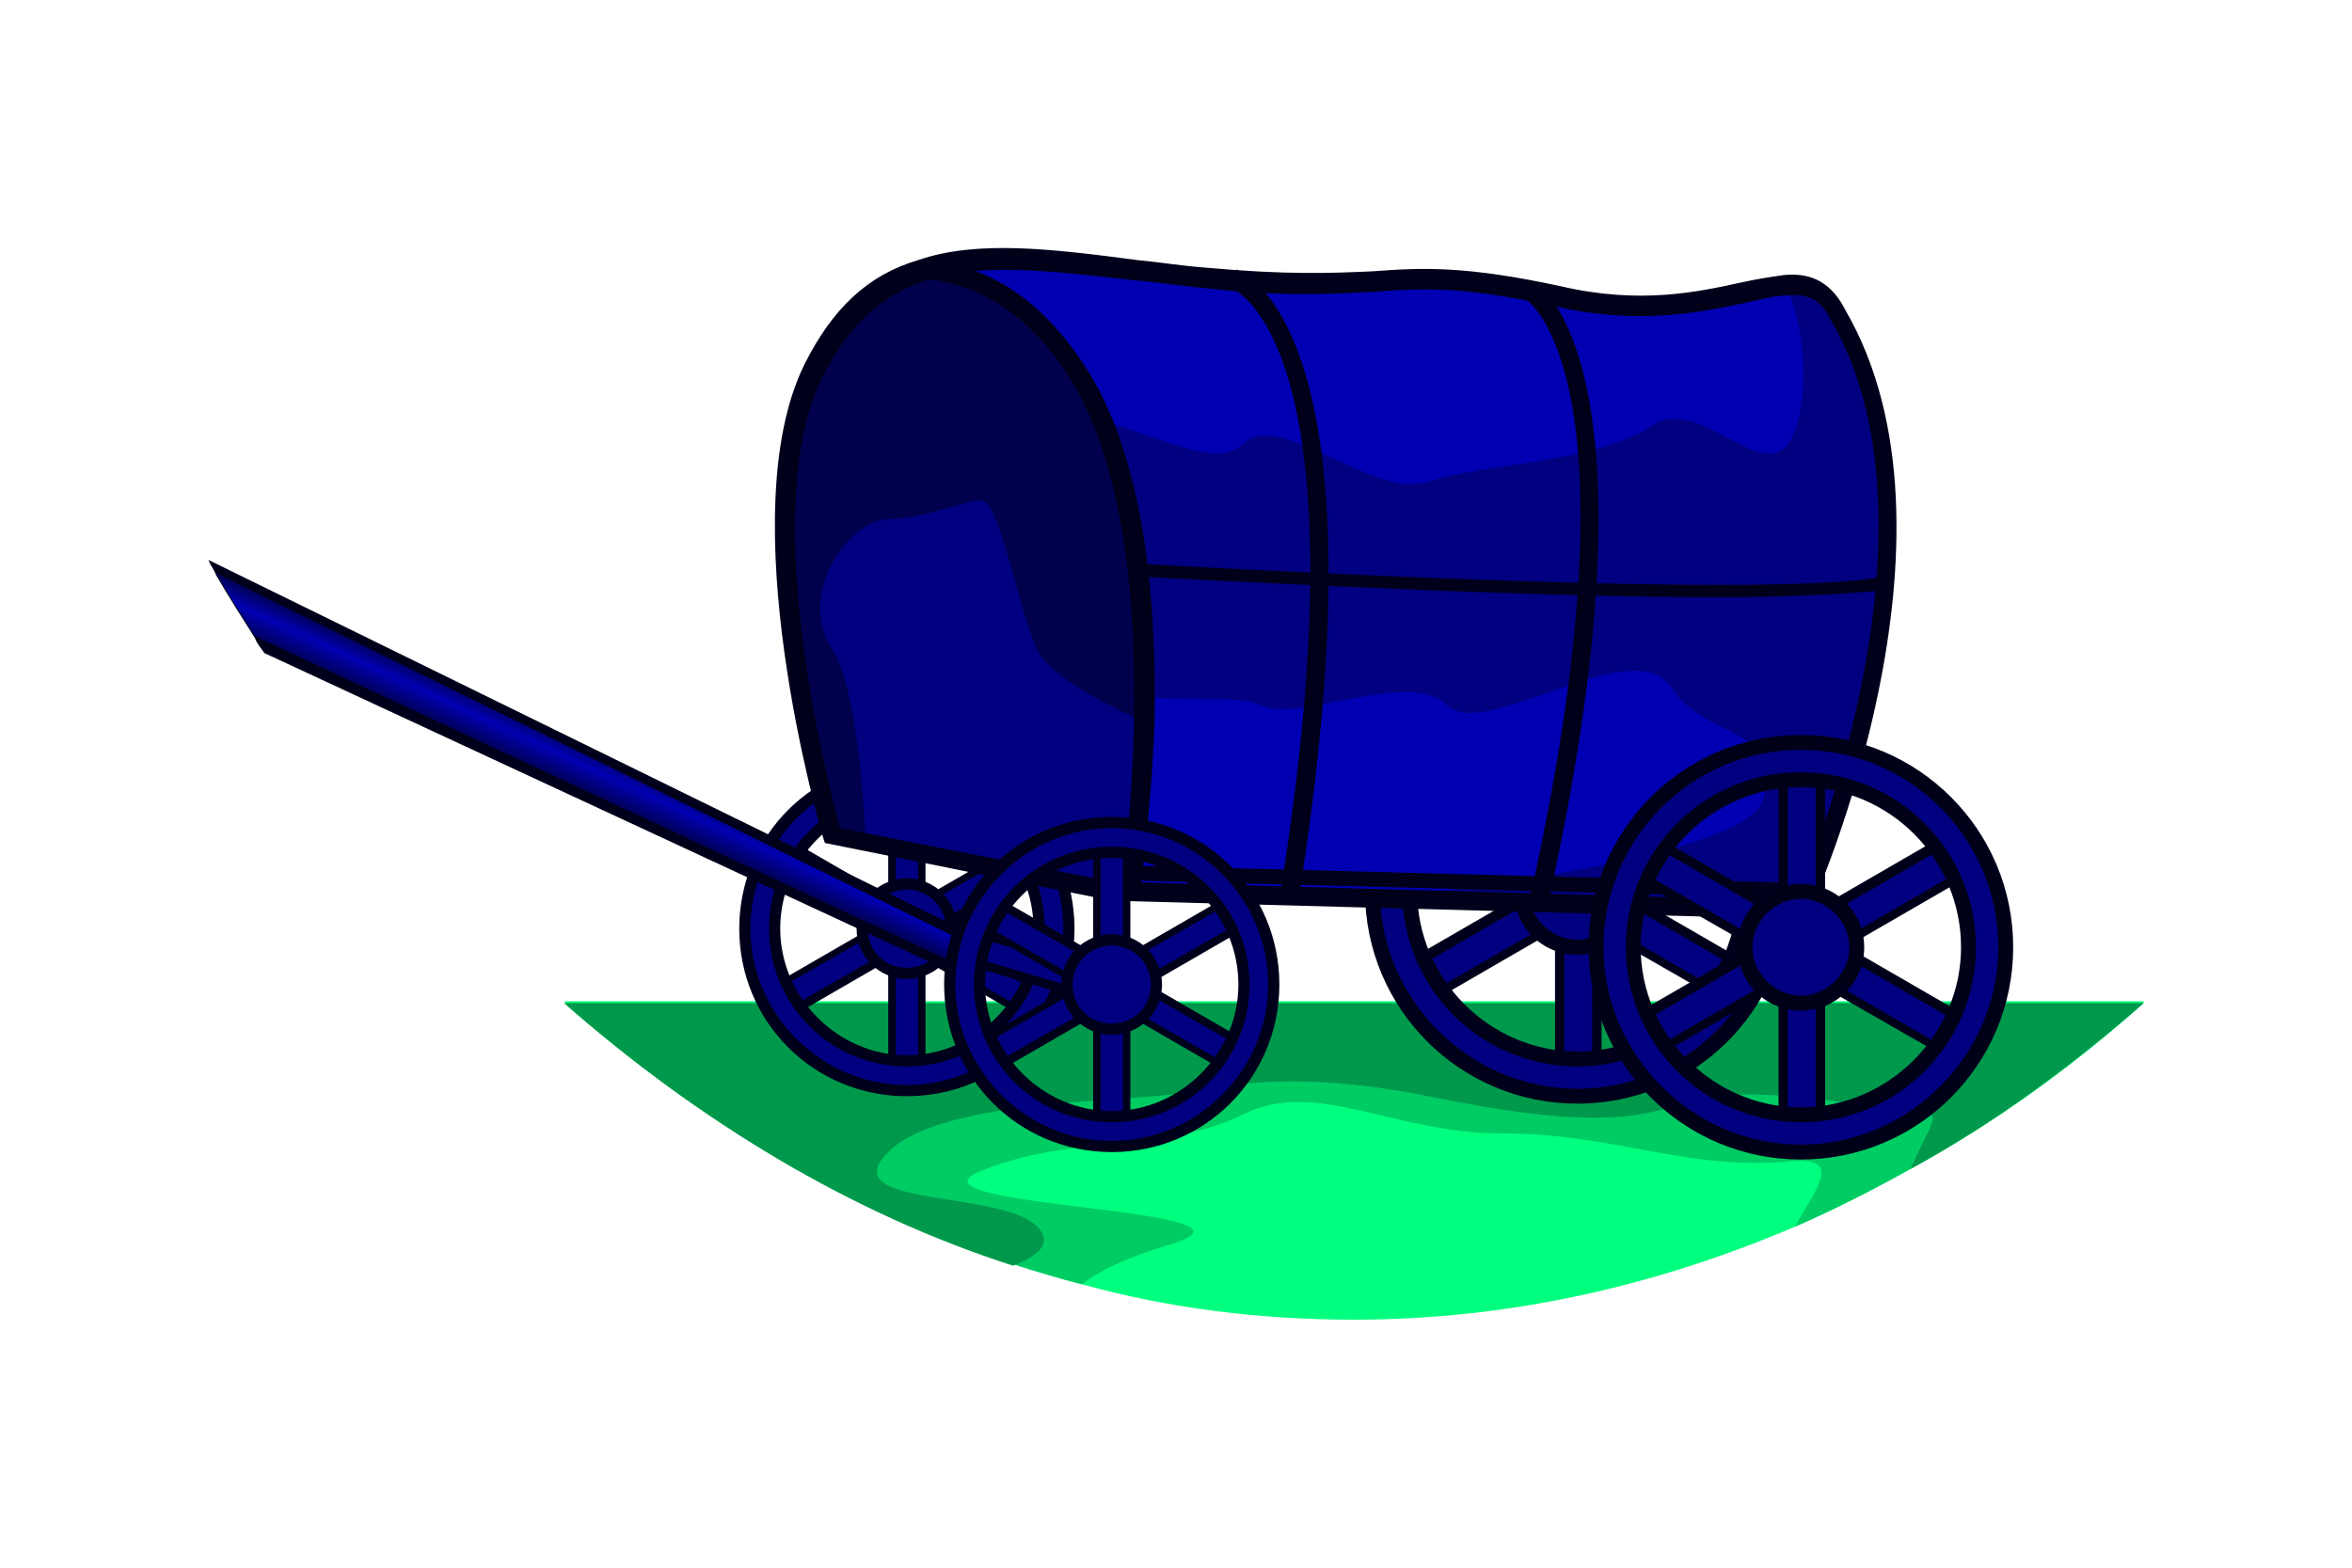
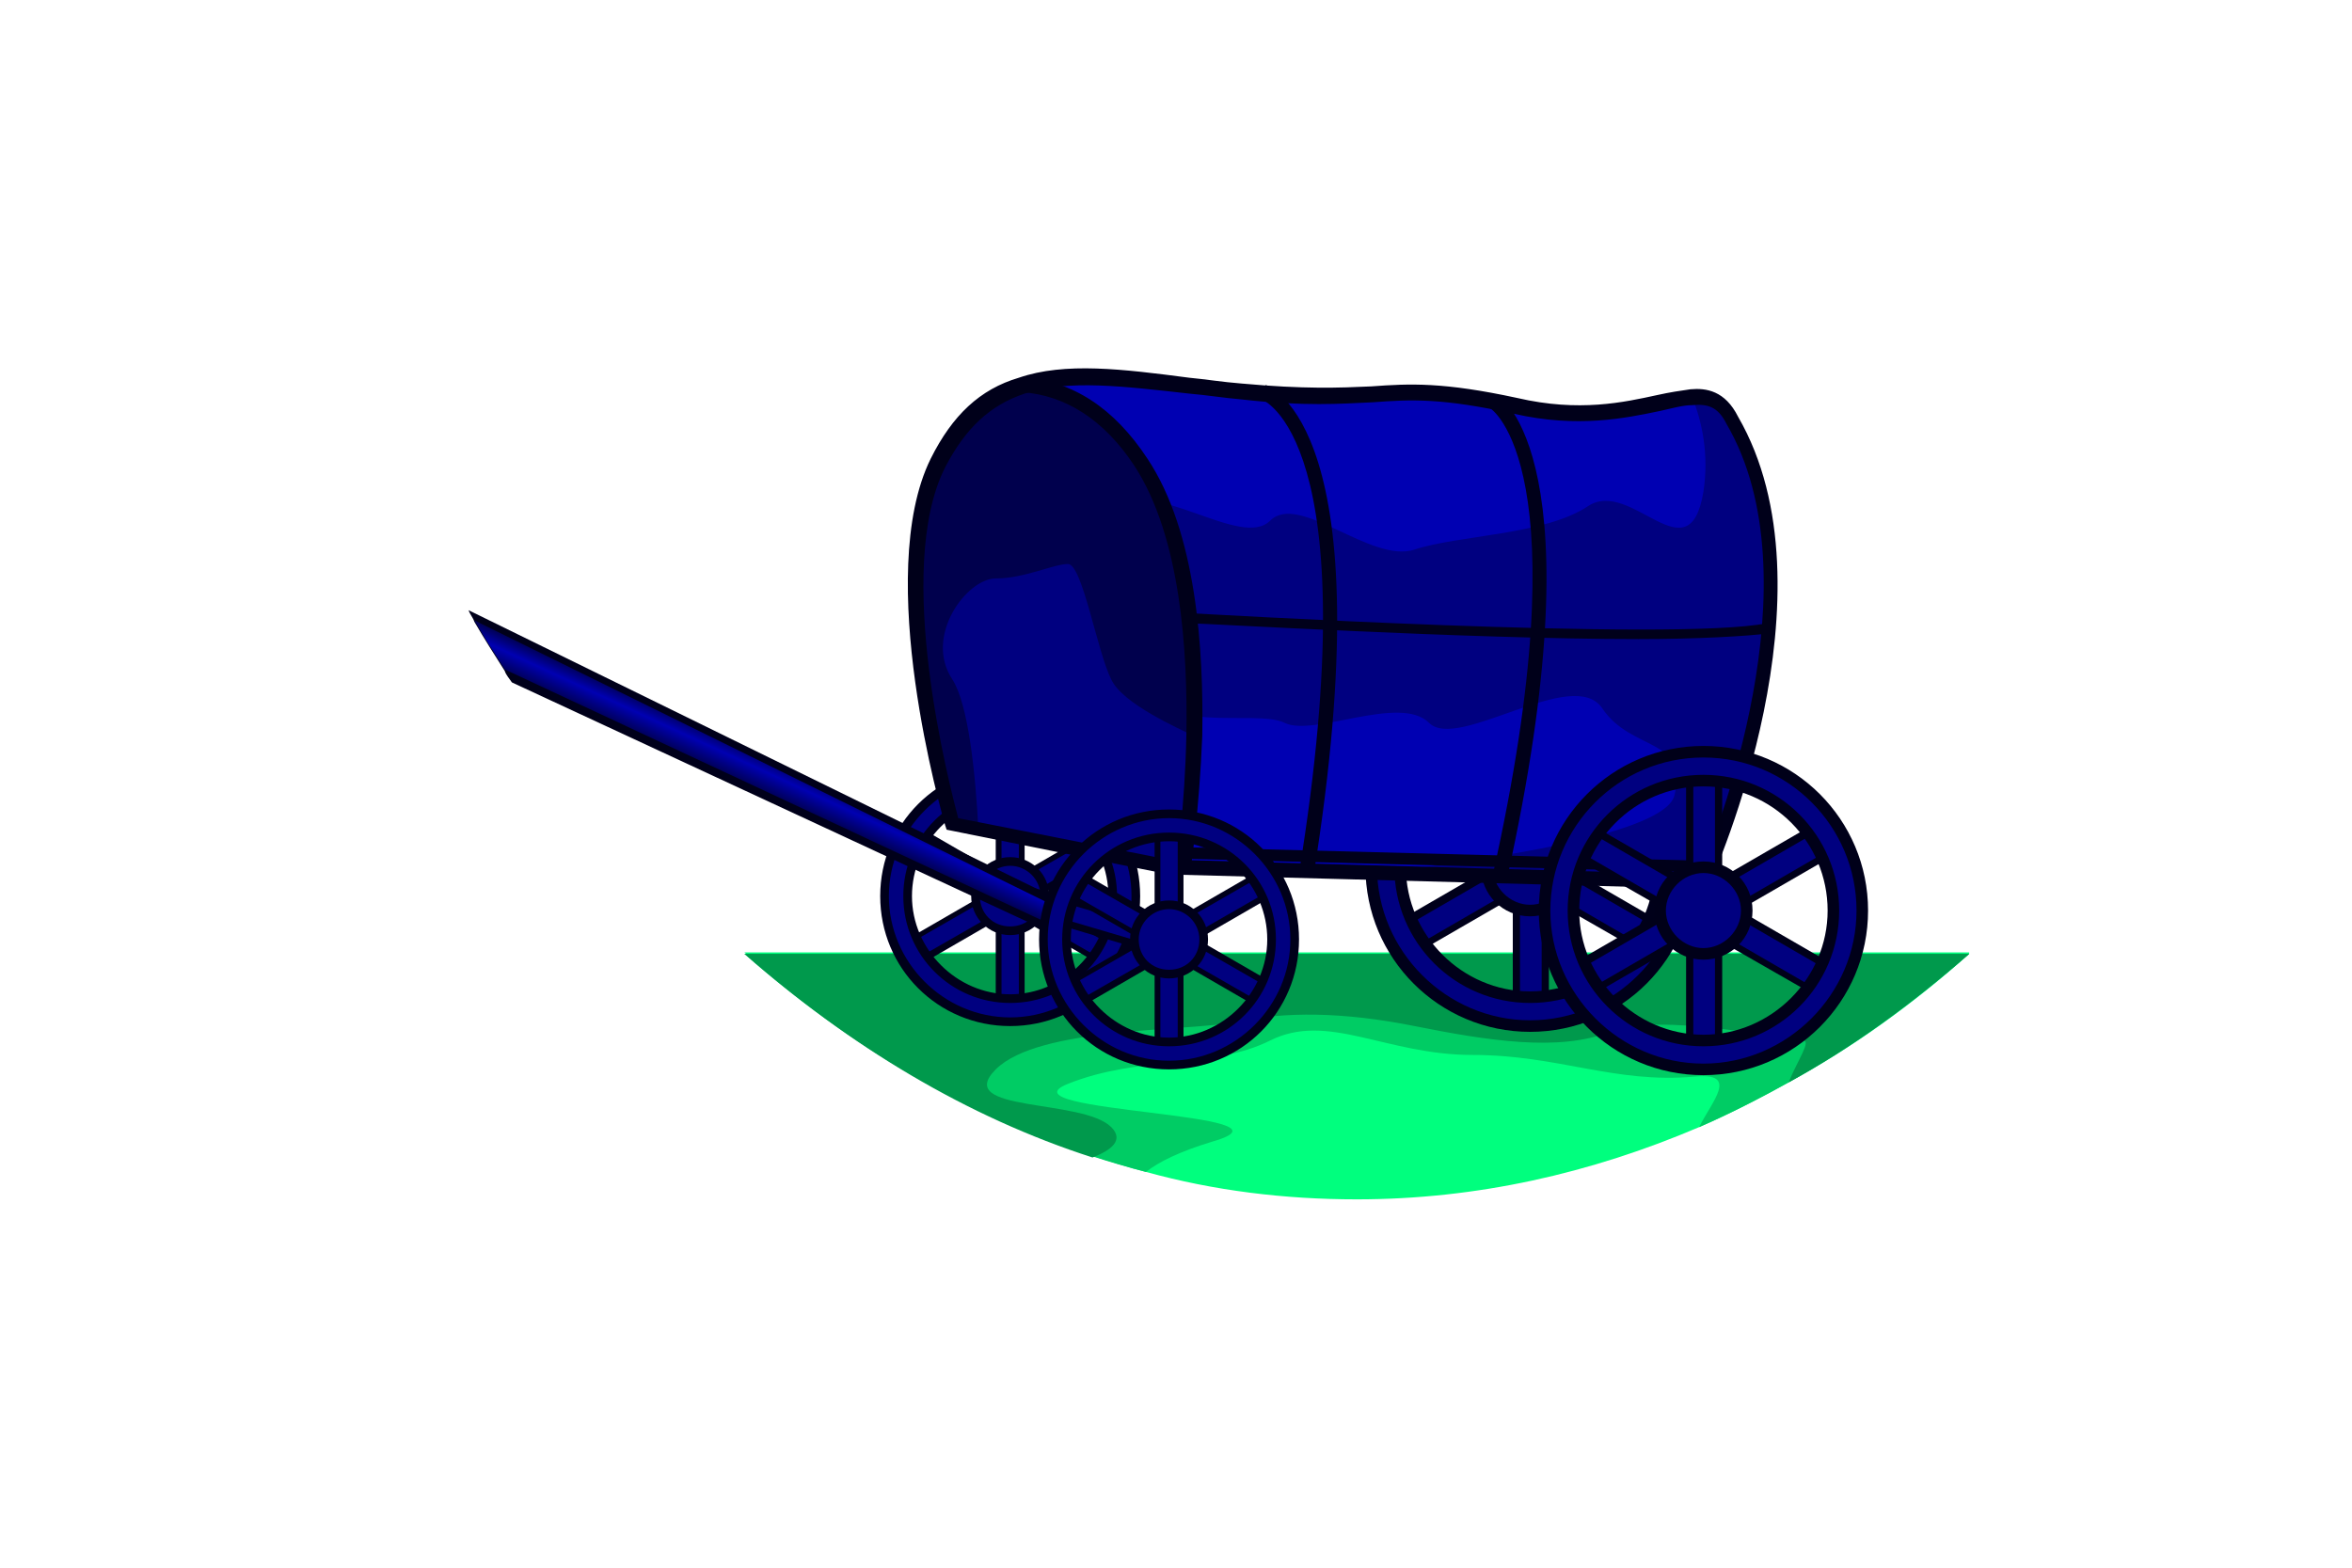
- <svg xmlns="http://www.w3.org/2000/svg" xmlns:xlink="http://www.w3.org/1999/xlink" width="768mm" height="512mm" viewBox="0 0 768 512" version="1.1" id="SVGRoot">
+ <svg xmlns="http://www.w3.org/2000/svg" xmlns:xlink="http://www.w3.org/1999/xlink" width="768" height="512" viewBox="0 0 203.2 135.467" version="1.1" id="SVGRoot">
  <defs id="defs10953">
    <linearGradient id="linearGradient16764">
      <stop style="stop-color:#00004d;stop-opacity:1;" offset="0" id="stop16760" />
      <stop style="stop-color:#0000b2;stop-opacity:1;" offset="0.44" id="stop16768" />
      <stop style="stop-color:#00004d;stop-opacity:1;" offset="1" id="stop16762" />
    </linearGradient>
    <linearGradient xlink:href="#linearGradient16764" id="linearGradient16766" x1="158.022" y1="313.364" x2="156.954" y2="315.67" gradientUnits="userSpaceOnUse" />
  </defs>
-   <g id="g16278" transform="matrix(6.08159,0,0,6.08159,-804.6467,-1679.312)">
+   <g id="g16278" transform="matrix(1.24776,0,0,1.24776,-138.5705,-329.3347)">
    <path class="st15" d="m 247.4,330 c -3.9,3.5 -8.1,6.5 -12.5,8.9 -2,1.1 -4.1,2.2 -6.2,3.1 -7.5,3.2 -15.4,5 -23.7,5 -5,0 -9.9,-0.6 -14.6,-1.9 -1.2,-0.3 -2.4,-0.7 -3.7,-1.1 -8.7,-2.8 -16.8,-7.7 -24.1,-14.1 h 84.8 z" id="path10395" style="display:inline;fill:#00ff7e;fill-opacity:1" />
    <path class="st20" d="m 228.7,342 c 0.9,-1.8 2.8,-3.8 -0.3,-3.5 -5.6,0.5 -9.4,-1.5 -15.4,-1.5 -6,0 -10,-3 -14,-1 -4,2 -9,1 -14,3 -5,2 17,2 10,4 -2.3,0.7 -3.7,1.4 -4.6,2.1 -10.1,-2.6 -19.5,-7.8 -27.8,-15.1 h 84.8 c -5.8,5.1 -12.1,9.1 -18.7,12 z" id="path10397" style="fill:#00cc64;fill-opacity:1" />
    <path class="st21" d="m 234.9,338.9 c 0.6,-1.5 1.6,-2.9 1,-2.9 -1.1,0 -9.9,-2 -13.4,-0.6 -3.5,1.4 -8.5,0.6 -13.5,-0.4 -5,-1 -9,-1 -12.3,-0.3 -3.3,0.7 -13.7,0.3 -16.7,3.3 -3,3 6,2 8,4 0.9,0.9 0,1.6 -1.3,2.1 -8.7,-2.8 -16.8,-7.7 -24.1,-14.1 h 84.8 c -4,3.5 -8.1,6.5 -12.5,8.9 z" id="path10399" style="fill:#00994c;fill-opacity:1" />
  </g>
-   <g id="g10889" transform="matrix(6.08159,0,0,6.08159,-804.6467,-1679.312)" style="display:inline">
+   <g id="g10889" transform="matrix(1.24776,0,0,1.24776,-138.5705,-329.3347)" style="display:inline">
    <g id="g10431">
      <rect x="216" y="314" class="st22" width="2" height="20" id="rect10401" style="fill:#000080;fill-opacity:1" />
      <rect x="216" y="314" transform="matrix(0.5,-0.866,0.866,0.5,-172.0854,349.9023)" class="st22" width="2" height="20" id="rect10403" style="fill:#000080;fill-opacity:1" />
      <rect x="207" y="323" transform="matrix(0.866,-0.5,0.5,0.866,-132.9252,151.908)" class="st22" width="20" height="2" id="rect10405" style="fill:#000080;fill-opacity:1" />
      <g id="g10413">
-         <path class="st4" d="m 218.3,334.3 h -2.5 v -20.5 h 2.5 z m -2,-0.5 h 1.5 v -19.5 h -1.5 z" id="path10407" style="display:inline;fill:#00001a;fill-opacity:1" transform="translate(6.851279e-7)" />
+         <path class="st4" d="m 218.3,334.3 h -2.5 v -20.5 h 2.5 z m -2,-0.5 h 1.5 v -19.5 h -1.5 z" id="path10407" style="display:inline;fill:#00001a;fill-opacity:1" />
        <path class="st4" d="m 225.3,330.2 -17.8,-10.2 1.3,-2.2 17.8,10.3 z m -17.1,-10.4 16.9,9.8 0.8,-1.3 -16.9,-9.8 z" id="path10411" style="fill:#00001a;fill-opacity:1" />
-         <path class="st4" d="m 208.7,330.2 -1.3,-2.2 17.8,-10.3 1.3,2.2 z m -0.5,-2 0.8,1.3 16.9,-9.8 -0.8,-1.3 z" id="path10415" style="display:inline;fill:#00001a;fill-opacity:1" transform="translate(6.851279e-7)" />
+         <path class="st4" d="m 208.7,330.2 -1.3,-2.2 17.8,-10.3 1.3,2.2 z m -0.5,-2 0.8,1.3 16.9,-9.8 -0.8,-1.3 z" id="path10415" style="display:inline;fill:#00001a;fill-opacity:1" />
      </g>
      <circle class="st22" cx="217" cy="324" r="3" id="circle10419" style="fill:#000080;fill-opacity:1" />
      <path class="st22" d="m 217,313 c -6.1,0 -11,4.9 -11,11 0,6.1 4.9,11 11,11 6.1,0 11,-4.9 11,-11 0,-6.1 -4.9,-11 -11,-11 z m 0,20 c -5,0 -9,-4 -9,-9 0,-5 4,-9 9,-9 5,0 9,4 9,9 0,5 -4,9 -9,9 z" id="path10421" style="display:inline;fill:#000080;fill-opacity:1" />
      <g id="g10429">
-         <path class="st4" d="m 217,327.4 c -1.9,0 -3.4,-1.5 -3.4,-3.4 0,-1.9 1.5,-3.4 3.4,-3.4 1.9,0 3.4,1.5 3.4,3.4 0,1.9 -1.5,3.4 -3.4,3.4 z m 0,-6 c -1.4,0 -2.6,1.2 -2.6,2.6 0,1.4 1.2,2.6 2.6,2.6 1.4,0 2.6,-1.2 2.6,-2.6 0,-1.4 -1.2,-2.6 -2.6,-2.6 z" id="path10423" style="display:inline;fill:#00001a;fill-opacity:1" transform="translate(6.851279e-7)" />
+         <path class="st4" d="m 217,327.4 c -1.9,0 -3.4,-1.5 -3.4,-3.4 0,-1.9 1.5,-3.4 3.4,-3.4 1.9,0 3.4,1.5 3.4,3.4 0,1.9 -1.5,3.4 -3.4,3.4 z m 0,-6 c -1.4,0 -2.6,1.2 -2.6,2.6 0,1.4 1.2,2.6 2.6,2.6 1.4,0 2.6,-1.2 2.6,-2.6 0,-1.4 -1.2,-2.6 -2.6,-2.6 z" id="path10423" style="display:inline;fill:#00001a;fill-opacity:1" />
        <path class="st4" d="m 217,335.4 c -6.3,0 -11.4,-5.1 -11.4,-11.4 0,-6.3 5.1,-11.4 11.4,-11.4 6.3,0 11.4,5.1 11.4,11.4 0,6.3 -5.1,11.4 -11.4,11.4 z m 0,-22 c -5.9,0 -10.6,4.8 -10.6,10.6 0,5.8 4.8,10.6 10.6,10.6 5.8,0 10.6,-4.8 10.6,-10.6 0,-5.8 -4.7,-10.6 -10.6,-10.6 z m 0,20 c -5.2,0 -9.4,-4.2 -9.4,-9.4 0,-5.2 4.2,-9.4 9.4,-9.4 5.2,0 9.4,4.2 9.4,9.4 0,5.2 -4.2,9.4 -9.4,9.4 z m 0,-18 c -4.8,0 -8.6,3.9 -8.6,8.6 0,4.7 3.9,8.6 8.6,8.6 4.7,0 8.6,-3.9 8.6,-8.6 0,-4.7 -3.8,-8.6 -8.6,-8.6 z" id="path10427" style="fill:#00001a;fill-opacity:1" />
      </g>
    </g>
    <g id="g10463">
      <rect x="180.2" y="318.1" class="st22" width="1.6" height="15.8" id="rect10433" style="fill:#000080;fill-opacity:1" />
      <rect x="180.2" y="318.1" transform="matrix(0.5,-0.866,0.866,0.5,-191.8156,319.7271)" class="st22" width="1.6" height="15.8" id="rect10435" style="fill:#000080;fill-opacity:1" />
      <rect x="173.1" y="325.2" transform="matrix(0.866,-0.5,0.5,0.866,-138.7484,134.1761)" class="st22" width="15.8" height="1.6" id="rect10437" style="fill:#000080;fill-opacity:1" />
      <g id="g16816" style="display:inline">
        <path class="st4" d="m 182,334.1 h -2 v -16.2 h 2 z m -1.6,-0.4 h 1.2 v -15.4 h -1.2 z" id="path10439" style="display:inline;fill:#00001a;fill-opacity:1" />
        <path class="st4" d="m 187.5,330.9 -14,-8.1 1,-1.7 14,8.1 z m -13.5,-8.2 13.4,7.7 0.6,-1 -13.4,-7.7 z" id="path10443" style="display:inline;fill:#00001a;fill-opacity:1" />
-         <path class="st4" d="m 174.5,330.9 -1,-1.7 14,-8.1 1,1.7 z m -0.5,-1.6 0.6,1 13.4,-7.7 -0.6,-1 z" id="path10447" style="display:inline;fill:#00001a;fill-opacity:1" transform="translate(6.851279e-7)" />
+         <path class="st4" d="m 174.5,330.9 -1,-1.7 14,-8.1 1,1.7 z m -0.5,-1.6 0.6,1 13.4,-7.7 -0.6,-1 z" id="path10447" style="display:inline;fill:#00001a;fill-opacity:1" />
      </g>
      <circle class="st22" cx="181" cy="326" r="2.4" id="circle10451" style="fill:#000080;fill-opacity:1" />
-       <path class="st22" d="m 181,317.3 c -4.8,0 -8.7,3.9 -8.7,8.7 0,4.8 3.9,8.7 8.7,8.7 4.8,0 8.7,-3.9 8.7,-8.7 0,-4.8 -3.9,-8.7 -8.7,-8.7 z m 0,15.8 c -3.9,0 -7.1,-3.2 -7.1,-7.1 0,-3.9 3.2,-7.1 7.1,-7.1 3.9,0 7.1,3.2 7.1,7.1 0,3.9 -3.2,7.1 -7.1,7.1 z" id="path10453" style="display:inline;fill:#000080;fill-opacity:1" transform="translate(6.851279e-7)" />
+       <path class="st22" d="m 181,317.3 c -4.8,0 -8.7,3.9 -8.7,8.7 0,4.8 3.9,8.7 8.7,8.7 4.8,0 8.7,-3.9 8.7,-8.7 0,-4.8 -3.9,-8.7 -8.7,-8.7 z m 0,15.8 c -3.9,0 -7.1,-3.2 -7.1,-7.1 0,-3.9 3.2,-7.1 7.1,-7.1 3.9,0 7.1,3.2 7.1,7.1 0,3.9 -3.2,7.1 -7.1,7.1 z" id="path10453" style="display:inline;fill:#000080;fill-opacity:1" />
      <g id="g16812" style="display:inline">
        <path class="st4" d="m 181,328.7 c -1.5,0 -2.7,-1.2 -2.7,-2.7 0,-1.5 1.2,-2.7 2.7,-2.7 1.5,0 2.7,1.2 2.7,2.7 0,1.5 -1.2,2.7 -2.7,2.7 z m 0,-4.8 c -1.1,0 -2.1,0.9 -2.1,2.1 0,1.2 0.9,2.1 2.1,2.1 1.2,0 2.1,-0.9 2.1,-2.1 0,-1.2 -1,-2.1 -2.1,-2.1 z" id="path10455" style="fill:#00001a;fill-opacity:1" />
        <path class="st4" d="m 181,335 c -5,0 -9,-4 -9,-9 0,-5 4,-9 9,-9 5,0 9,4 9,9 0,5 -4,9 -9,9 z m 0,-17.4 c -4.6,0 -8.4,3.8 -8.4,8.4 0,4.6 3.8,8.4 8.4,8.4 4.6,0 8.4,-3.8 8.4,-8.4 0,-4.6 -3.8,-8.4 -8.4,-8.4 z m 0,15.8 c -4.1,0 -7.4,-3.3 -7.4,-7.4 0,-4.1 3.3,-7.4 7.4,-7.4 4.1,0 7.4,3.3 7.4,7.4 0,4.1 -3.3,7.4 -7.4,7.4 z m 0,-14.2 c -3.8,0 -6.8,3.1 -6.8,6.8 0,3.7 3.1,6.8 6.8,6.8 3.7,0 6.8,-3.1 6.8,-6.8 0,-3.7 -3,-6.8 -6.8,-6.8 z" id="path10459" style="fill:#00001a;fill-opacity:1" />
      </g>
    </g>
    <g id="g10503">
      <path class="st22" d="M 229,325 206.3,324.4 193,324 h -1 l -15,-3 c 0,0 -5,-17 -1,-25 1.5,-3 3.4,-4.6 5.8,-5.4 3.9,-1.3 9,-0.3 15.2,0.4 10,1 10,-1 19,1 6,1.3 9.7,-0.4 12.2,-0.6 1.2,-0.1 2.2,0.2 2.8,1.6 7,12 -2,32 -2,32 z" id="path10465" style="display:inline;fill:#0000b2;fill-opacity:1" />
      <path class="st23" d="m 229,325 -22.7,-0.6 c 7.8,-0.9 20.1,-2.7 20.7,-5.4 1,-4 -3,-3 -5,-6 -2,-3 -10,3 -12,1 -2,-2 -8,1 -10,0 -2,-1 -9,1 -9,-3 0,-4 -3,-12 -3,-12 3,-2 9,3 11,1 2,-2 7,3 10,2 3,-1 9,-1 12,-3 3,-2 7,5 8,-1 0.4,-2.6 -0.1,-4.9 -0.8,-6.6 1.2,-0.1 2.2,0.2 2.8,1.6 7,12 -2,32 -2,32 z" id="path10467" style="fill:#000080;fill-opacity:1" />
      <path class="st24" d="m 193.7,314.9 c -0.1,5.2 -0.7,9.1 -0.7,9.1 h -1 L 178.8,321.4 177,321 c 0,0 -5,-17 -1,-25 1.5,-3 3.4,-4.6 5.8,-5.4 2.6,0.2 5.6,1.4 8.2,5.4 3.3,4.9 3.9,12.7 3.7,18.9 z" id="path10469" style="display:inline;fill:#000080;fill-opacity:1" />
      <path class="st25" d="m 193.7,314.9 c -1,-0.5 -4.9,-2.2 -5.7,-3.9 -1,-2 -2,-8 -3,-8 -1,0 -3,1 -5,1 -2,0 -5,4 -3,7 1.1,1.7 1.6,6.5 1.8,10.4 L 177,321 c 0,0 -5,-17 -1,-25 1.5,-3 3.4,-4.6 5.8,-5.4 2.6,0.2 5.6,1.4 8.2,5.4 3.3,4.9 3.9,12.7 3.7,18.9 z" id="path10471" style="fill:#00004d;fill-opacity:1" />
      <g id="g16795" style="display:inline">
        <path class="st4" d="m 229.3,325.5 -37.3,-1 -15.4,-3.1 -0.1,-0.3 c -0.2,-0.7 -5,-17.3 -1,-25.4 1.5,-3 3.4,-4.8 6.1,-5.6 3.2,-1.1 7.2,-0.6 11.8,0 1.1,0.1 2.3,0.3 3.6,0.4 4.4,0.4 6.8,0.3 9,0.2 2.7,-0.2 5,-0.3 10.1,0.8 4.3,1 7.4,0.3 9.7,-0.2 0.9,-0.2 1.6,-0.3 2.3,-0.4 1.1,-0.1 2.4,0.1 3.3,1.9 7,12.1 -1.6,31.6 -2,32.4 z m -51.9,-4.9 14.7,2.9 h 0.9 l 35.7,1 c 1.1,-2.5 8.2,-20.4 1.9,-31.2 -0.6,-1.2 -1.3,-1.4 -2.4,-1.3 -0.6,0 -1.3,0.2 -2.2,0.4 -2.4,0.5 -5.7,1.2 -10.1,0.2 -5,-1.1 -7.1,-1 -9.8,-0.8 -2.2,0.1 -4.7,0.3 -9.1,-0.2 -1.2,-0.1 -2.4,-0.3 -3.6,-0.4 -4.5,-0.5 -8.4,-1 -11.4,0 -2.4,0.8 -4.1,2.4 -5.5,5.1 -3.6,7.1 0.3,22 0.9,24.3 z" id="path10473" style="fill:#00001a;fill-opacity:1" />
        <path class="st4" d="m 193.5,324.1 -1,-0.2 c 0,0 0.6,-4 0.7,-9.1 0.1,-5.8 -0.4,-13.7 -3.6,-18.6 -2.1,-3.2 -4.8,-4.9 -7.8,-5.1 l 0.1,-1 c 3.4,0.2 6.3,2.1 8.6,5.6 3.4,5.1 3.9,13.2 3.8,19.2 -0.2,5.1 -0.8,9.2 -0.8,9.2 z" id="path10477" style="fill:#00001a;fill-opacity:1" />
        <path class="st4" d="m 224.5,308.2 c -11.9,0 -30.1,-1.1 -31.2,-1.1 v -0.7 c 0.3,0 33.7,2 40.1,0.7 l 0.2,0.7 c -1.6,0.2 -5,0.4 -9.1,0.4 z" id="path10481" style="fill:#00001a;fill-opacity:1" />
        <path class="st4" d="m 202,324.6 -1,-0.2 c 4.9,-30.2 -2.6,-32.8 -2.6,-32.8 l 0.3,-1 c 0.3,0.2 8.3,2.9 3.3,34 z" id="path10487" style="fill:#00001a;fill-opacity:1" />
        <path class="st4" d="m 215.4,324.8 -1,-0.2 c 6.3,-28.2 -0.1,-32.4 -0.2,-32.4 l 0.5,-0.9 c 0.3,0.1 7.1,4.6 0.7,33.5 z" id="path10493" style="fill:#00001a;fill-opacity:1" />
-         <rect x="-318.265" y="201.58" transform="rotate(-88.50443)" class="st4" width="0.8" height="36.301" id="rect10499" style="fill:#00001a;stroke-width:1;fill-opacity:1" />
+         <rect x="-318.265" y="201.58" transform="rotate(-88.50443)" class="st4" width="0.8" height="36.301" id="rect10499" style="fill:#00001a;fill-opacity:1;stroke-width:1" />
      </g>
    </g>
    <g id="g16775">
      <path class="st22" d="m 181.4,325.3 c 0,0 -1.8,0.1 -0.6,1.4 l 10.8,3.2 0.3,-1.5 z" id="path10537" style="display:inline;fill:#000080;fill-opacity:1" />
      <g id="g10541" style="display:inline">
        <path class="st4" d="m 191.8,330.2 -11.1,-3.3 v 0 c -0.4,-0.5 -0.6,-0.9 -0.4,-1.2 0.2,-0.5 1.1,-0.6 1.2,-0.6 v 0 0 l 10.7,3.1 z m -10.8,-3.7 10.5,3.1 0.2,-1.1 -10.3,-3 c -0.3,0 -0.6,0.1 -0.7,0.3 -0.1,0.2 0,0.4 0.3,0.7 z" id="path10539" style="display:inline;fill:#00001a;fill-opacity:1" />
-         <path class="st4" d="m 185.1,326.6 -0.7,2.2 -37.9,-17.6 c -0.2,-0.3 -0.4,-0.5 -0.5,-0.8 -0.7,-1.1 -1.4,-2.2 -2.1,-3.4 -0.1,-0.3 -0.3,-0.5 -0.4,-0.8 z" id="path10543" style="display:inline;fill:#00001a;fill-opacity:1" transform="translate(6.851279e-7)" />
+         <path class="st4" d="m 185.1,326.6 -0.7,2.2 -37.9,-17.6 c -0.2,-0.3 -0.4,-0.5 -0.5,-0.8 -0.7,-1.1 -1.4,-2.2 -2.1,-3.4 -0.1,-0.3 -0.3,-0.5 -0.4,-0.8 z" id="path10543" style="display:inline;fill:#00001a;fill-opacity:1" />
      </g>
      <path class="st22" d="m 184.5,326.9 -0.4,1.2 -38.1,-17.8 c -0.7,-1.1 -1.4,-2.2 -2.1,-3.4 z" id="path10545" style="fill:url(#linearGradient16766);fill-opacity:1" />
    </g>
-     <g id="g10535" style="display:inline" transform="translate(6.851279e-7)">
+     <g id="g10535" style="display:inline">
      <rect x="228" y="317" class="st22" width="2" height="20" id="rect10505" style="fill:#000080;fill-opacity:1" />
      <rect x="228" y="317" transform="matrix(0.5,-0.866,0.866,0.5,-168.6838,361.7938)" class="st22" width="2" height="20" id="rect10507" style="fill:#000080;fill-opacity:1" />
      <rect x="219" y="326" transform="matrix(0.866,-0.5,0.5,0.866,-132.8174,158.3098)" class="st22" width="20" height="2" id="rect10509" style="fill:#000080;fill-opacity:1" />
      <g id="g10521">
-         <path class="st4" d="m 230.3,337.3 h -2.5 v -20.5 h 2.5 z m -2,-0.5 h 1.5 v -19.5 h -1.5 z" id="path10511" style="display:inline;fill:#000019;fill-opacity:1" transform="translate(0)" />
-         <path class="st4" d="m 237.3,333.2 -17.8,-10.2 1.3,-2.2 17.8,10.3 z m -17.1,-10.4 16.9,9.8 0.8,-1.3 -16.9,-9.8 z" id="path10515" style="display:inline;fill:#000019;fill-opacity:1" transform="translate(0)" />
+         <path class="st4" d="m 230.3,337.3 h -2.5 v -20.5 h 2.5 z m -2,-0.5 h 1.5 v -19.5 h -1.5 z" id="path10511" style="display:inline;fill:#000019;fill-opacity:1" />
+         <path class="st4" d="m 237.3,333.2 -17.8,-10.2 1.3,-2.2 17.8,10.3 z m -17.1,-10.4 16.9,9.8 0.8,-1.3 -16.9,-9.8 z" id="path10515" style="display:inline;fill:#000019;fill-opacity:1" />
        <path class="st4" d="m 220.7,333.2 -1.3,-2.2 17.8,-10.3 1.3,2.2 z m -0.5,-2 0.8,1.3 16.9,-9.8 -0.8,-1.3 z" id="path10519" style="fill:#000019;fill-opacity:1" />
      </g>
      <circle class="st22" cx="229" cy="327" r="3" id="circle10523" style="fill:#000080;fill-opacity:1" />
      <path class="st22" d="m 229,316 c -6.1,0 -11,4.9 -11,11 0,6.1 4.9,11 11,11 6.1,0 11,-4.9 11,-11 0,-6.1 -4.9,-11 -11,-11 z m 0,20 c -5,0 -9,-4 -9,-9 0,-5 4,-9 9,-9 5,0 9,4 9,9 0,5 -4,9 -9,9 z" id="path10525" style="fill:#000080;fill-opacity:1" />
      <g id="g10533">
-         <path class="st4" d="m 229,330.4 c -1.9,0 -3.4,-1.5 -3.4,-3.4 0,-1.9 1.5,-3.4 3.4,-3.4 1.9,0 3.4,1.5 3.4,3.4 0,1.9 -1.5,3.4 -3.4,3.4 z m 0,-6 c -1.4,0 -2.6,1.2 -2.6,2.6 0,1.4 1.2,2.6 2.6,2.6 1.4,0 2.6,-1.2 2.6,-2.6 0,-1.4 -1.2,-2.6 -2.6,-2.6 z" id="path10527" style="display:inline;fill:#000019;fill-opacity:1" transform="translate(0)" />
+         <path class="st4" d="m 229,330.4 c -1.9,0 -3.4,-1.5 -3.4,-3.4 0,-1.9 1.5,-3.4 3.4,-3.4 1.9,0 3.4,1.5 3.4,3.4 0,1.9 -1.5,3.4 -3.4,3.4 z m 0,-6 c -1.4,0 -2.6,1.2 -2.6,2.6 0,1.4 1.2,2.6 2.6,2.6 1.4,0 2.6,-1.2 2.6,-2.6 0,-1.4 -1.2,-2.6 -2.6,-2.6 z" id="path10527" style="display:inline;fill:#000019;fill-opacity:1" />
        <path class="st4" d="m 229,338.4 c -6.3,0 -11.4,-5.1 -11.4,-11.4 0,-6.3 5.1,-11.4 11.4,-11.4 6.3,0 11.4,5.1 11.4,11.4 0,6.3 -5.1,11.4 -11.4,11.4 z m 0,-22 c -5.9,0 -10.6,4.8 -10.6,10.6 0,5.8 4.8,10.6 10.6,10.6 5.8,0 10.6,-4.8 10.6,-10.6 0,-5.8 -4.7,-10.6 -10.6,-10.6 z m 0,20 c -5.2,0 -9.4,-4.2 -9.4,-9.4 0,-5.2 4.2,-9.4 9.4,-9.4 5.2,0 9.4,4.2 9.4,9.4 0,5.2 -4.2,9.4 -9.4,9.4 z m 0,-18 c -4.8,0 -8.6,3.9 -8.6,8.6 0,4.7 3.9,8.6 8.6,8.6 4.7,0 8.6,-3.9 8.6,-8.6 0,-4.7 -3.8,-8.6 -8.6,-8.6 z" id="path10531" style="fill:#000019;fill-opacity:1" />
      </g>
    </g>
    <g id="g10577">
      <rect x="191.2" y="321.1" class="st22" width="1.6" height="15.8" id="rect10547" style="fill:#000080;fill-opacity:1" />
      <rect x="191.2" y="321.1" transform="matrix(0.5,-0.866,0.866,0.5,-188.914,330.7527)" class="st22" width="1.6" height="15.8" id="rect10549" style="fill:#000080;fill-opacity:1" />
      <rect x="184.1" y="328.2" transform="matrix(0.866,-0.5,0.5,0.866,-138.7746,140.078)" class="st22" width="15.8" height="1.6" id="rect10551" style="fill:#000080;fill-opacity:1" />
      <g id="g10563">
-         <path class="st4" d="m 193,337.1 h -2 v -16.2 h 2 z m -1.6,-0.4 h 1.2 v -15.4 h -1.2 z" id="path10553" style="display:inline;fill:#00001a;fill-opacity:1" transform="translate(6.851279e-7)" />
-         <path class="st4" d="m 198.5,333.9 -14,-8.1 1,-1.7 14,8.1 z m -13.5,-8.2 13.4,7.7 0.6,-1 -13.4,-7.7 z" id="path10557" style="display:inline;fill:#00001a;fill-opacity:1" transform="translate(6.851279e-7)" />
+         <path class="st4" d="m 193,337.1 h -2 v -16.2 h 2 z m -1.6,-0.4 h 1.2 v -15.4 h -1.2 z" id="path10553" style="display:inline;fill:#00001a;fill-opacity:1" />
+         <path class="st4" d="m 198.5,333.9 -14,-8.1 1,-1.7 14,8.1 z m -13.5,-8.2 13.4,7.7 0.6,-1 -13.4,-7.7 z" id="path10557" style="display:inline;fill:#00001a;fill-opacity:1" />
        <path class="st4" d="m 185.5,333.9 -1,-1.7 14,-8.1 1,1.7 z m -0.5,-1.6 0.6,1 13.4,-7.7 -0.6,-1 z" id="path10561" style="fill:#00001a;fill-opacity:1" />
      </g>
      <circle class="st22" cx="192" cy="329" r="2.4" id="circle10565" style="fill:#000080;fill-opacity:1" />
      <path class="st22" d="m 192,320.3 c -4.8,0 -8.7,3.9 -8.7,8.7 0,4.8 3.9,8.7 8.7,8.7 4.8,0 8.7,-3.9 8.7,-8.7 0,-4.8 -3.9,-8.7 -8.7,-8.7 z m 0,15.8 c -3.9,0 -7.1,-3.2 -7.1,-7.1 0,-3.9 3.2,-7.1 7.1,-7.1 3.9,0 7.1,3.2 7.1,7.1 0,3.9 -3.2,7.1 -7.1,7.1 z" id="path10567" style="fill:#000080;fill-opacity:1" />
      <g id="g10575">
-         <path class="st4" d="m 192,331.7 c -1.5,0 -2.7,-1.2 -2.7,-2.7 0,-1.5 1.2,-2.7 2.7,-2.7 1.5,0 2.7,1.2 2.7,2.7 0,1.5 -1.2,2.7 -2.7,2.7 z m 0,-4.8 c -1.1,0 -2.1,0.9 -2.1,2.1 0,1.2 0.9,2.1 2.1,2.1 1.2,0 2.1,-0.9 2.1,-2.1 0,-1.2 -1,-2.1 -2.1,-2.1 z" id="path10569" style="display:inline;fill:#00001a;fill-opacity:1" transform="translate(6.851279e-7)" />
+         <path class="st4" d="m 192,331.7 c -1.5,0 -2.7,-1.2 -2.7,-2.7 0,-1.5 1.2,-2.7 2.7,-2.7 1.5,0 2.7,1.2 2.7,2.7 0,1.5 -1.2,2.7 -2.7,2.7 z m 0,-4.8 c -1.1,0 -2.1,0.9 -2.1,2.1 0,1.2 0.9,2.1 2.1,2.1 1.2,0 2.1,-0.9 2.1,-2.1 0,-1.2 -1,-2.1 -2.1,-2.1 z" id="path10569" style="display:inline;fill:#00001a;fill-opacity:1" />
        <path class="st4" d="m 192,338 c -5,0 -9,-4 -9,-9 0,-5 4,-9 9,-9 5,0 9,4 9,9 0,5 -4,9 -9,9 z m 0,-17.4 c -4.6,0 -8.4,3.8 -8.4,8.4 0,4.6 3.8,8.4 8.4,8.4 4.6,0 8.4,-3.8 8.4,-8.4 0,-4.6 -3.8,-8.4 -8.4,-8.4 z m 0,15.8 c -4.1,0 -7.4,-3.3 -7.4,-7.4 0,-4.1 3.3,-7.4 7.4,-7.4 4.1,0 7.4,3.3 7.4,7.4 0,4.1 -3.3,7.4 -7.4,7.4 z m 0,-14.2 c -3.8,0 -6.8,3.1 -6.8,6.8 0,3.7 3.1,6.8 6.8,6.8 3.7,0 6.8,-3.1 6.8,-6.8 0,-3.7 -3,-6.8 -6.8,-6.8 z" id="path10573" style="fill:#00001a;fill-opacity:1" />
      </g>
    </g>
  </g>
</svg>
